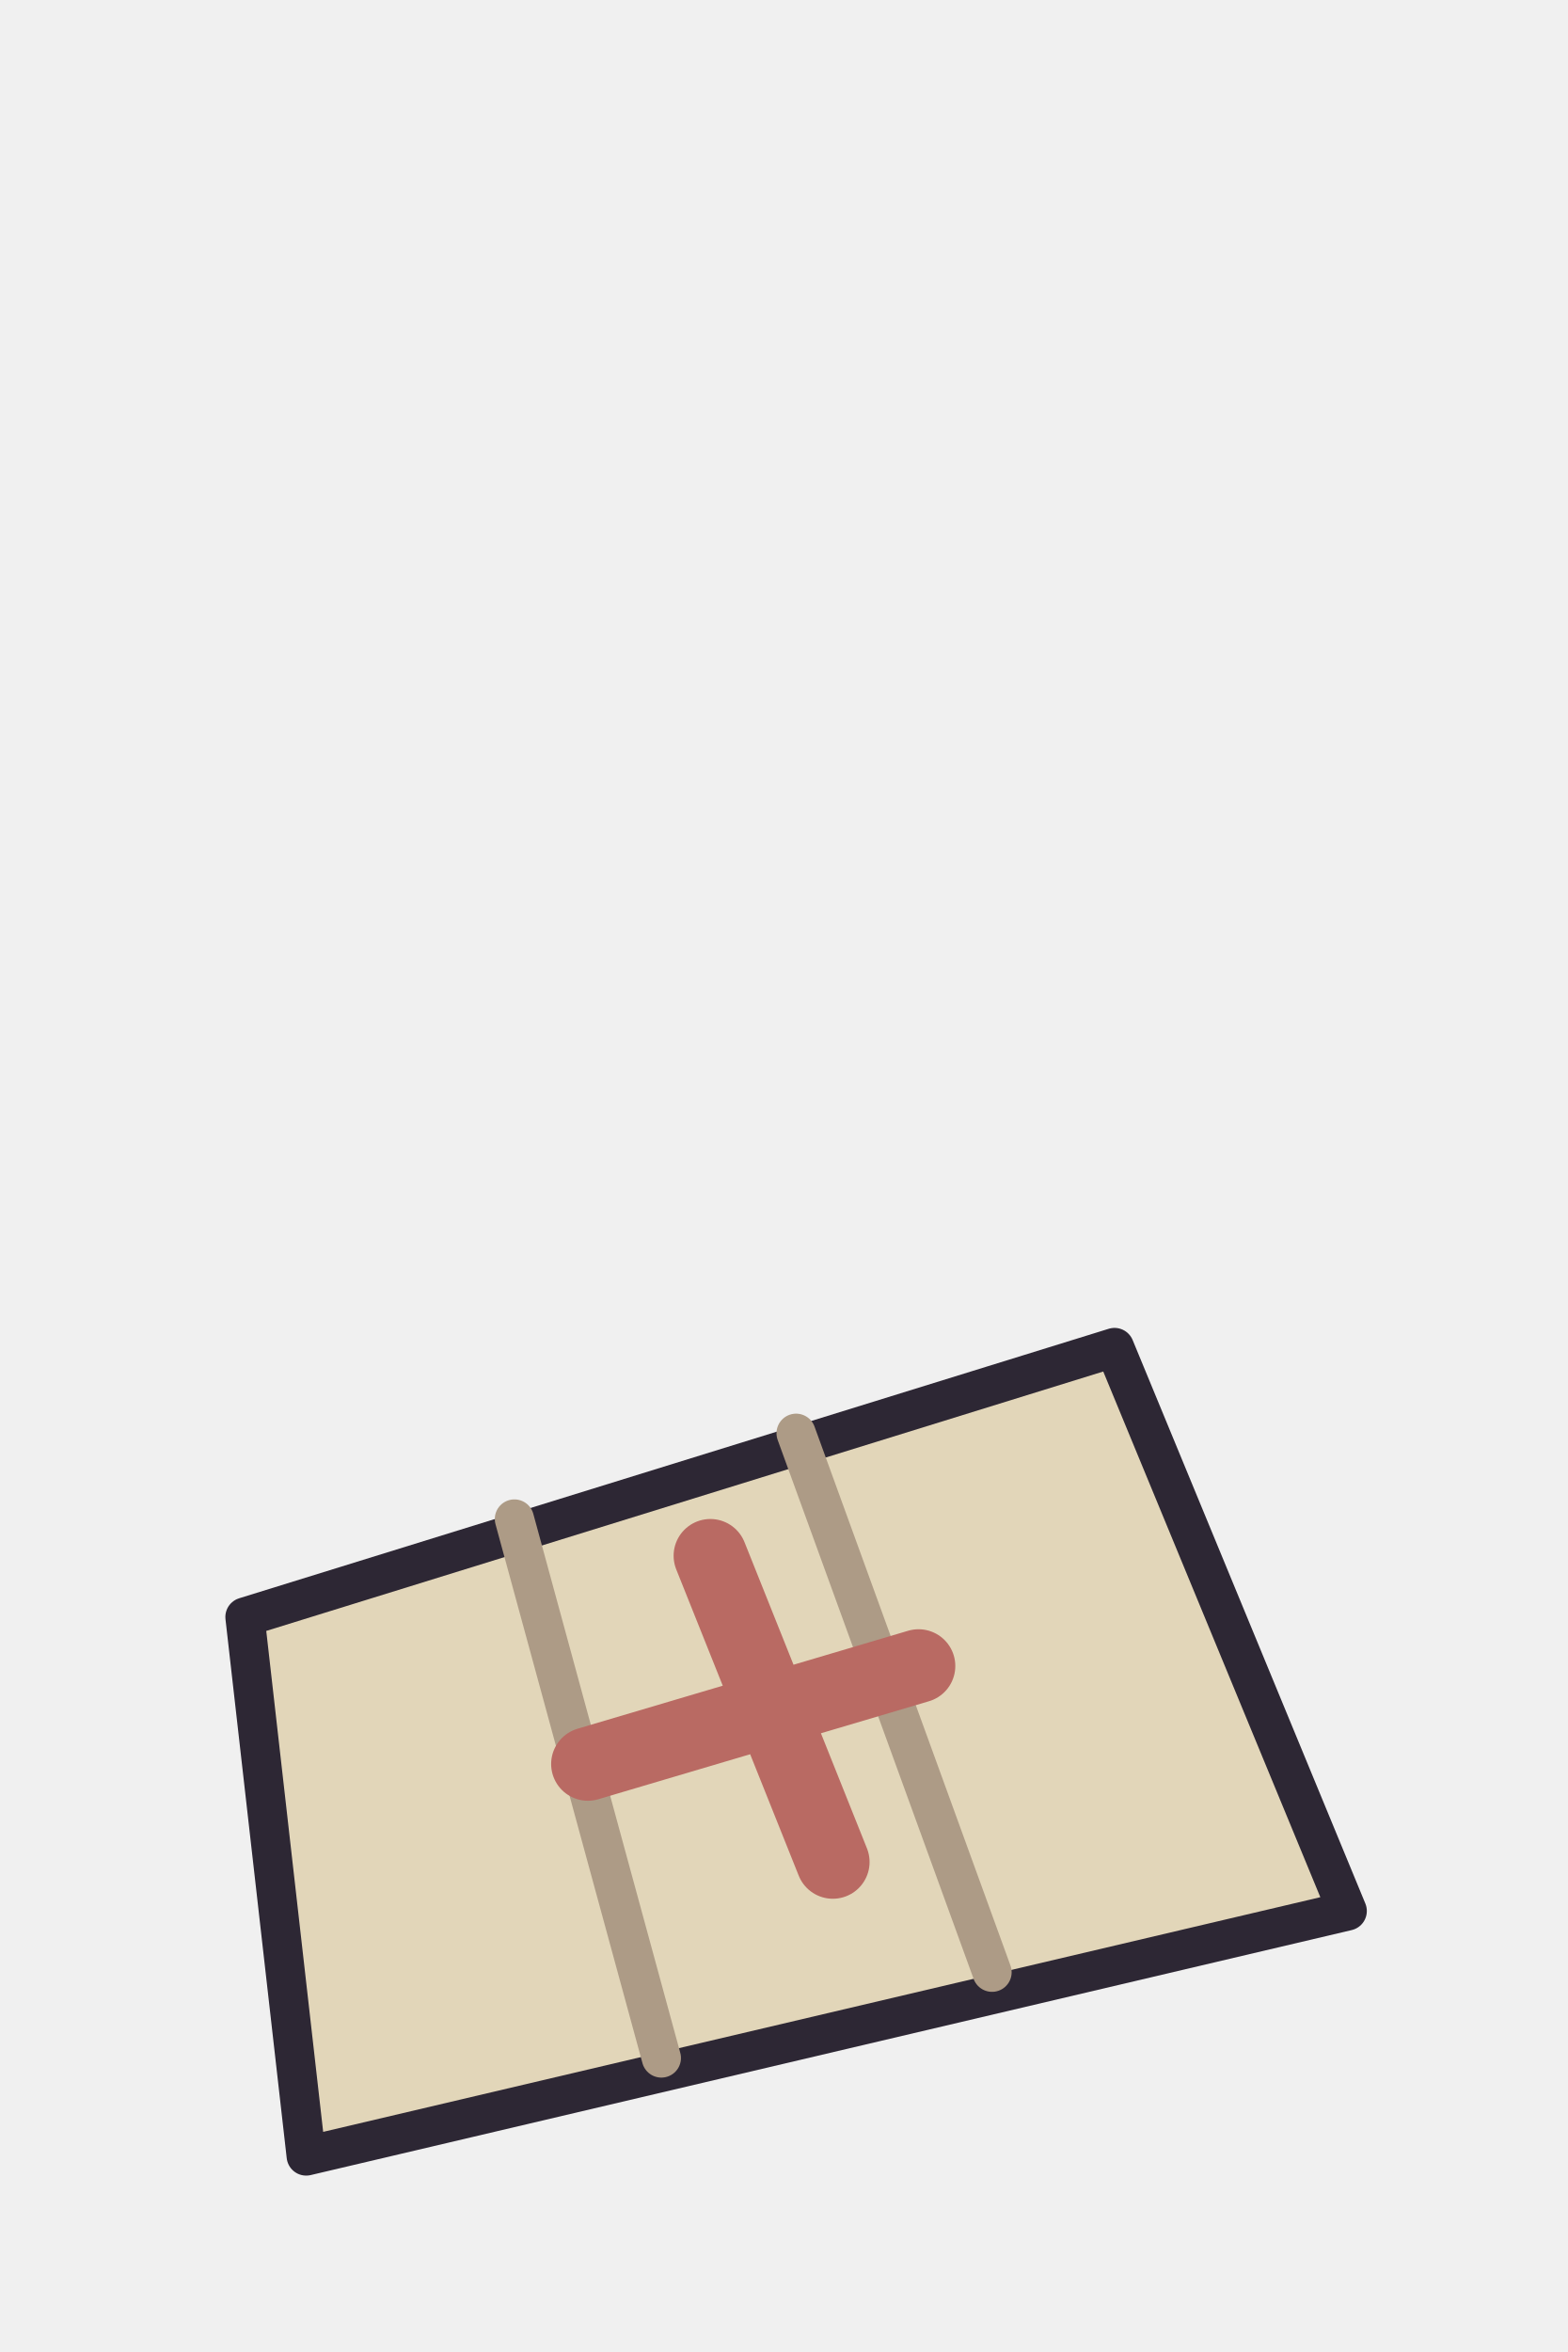
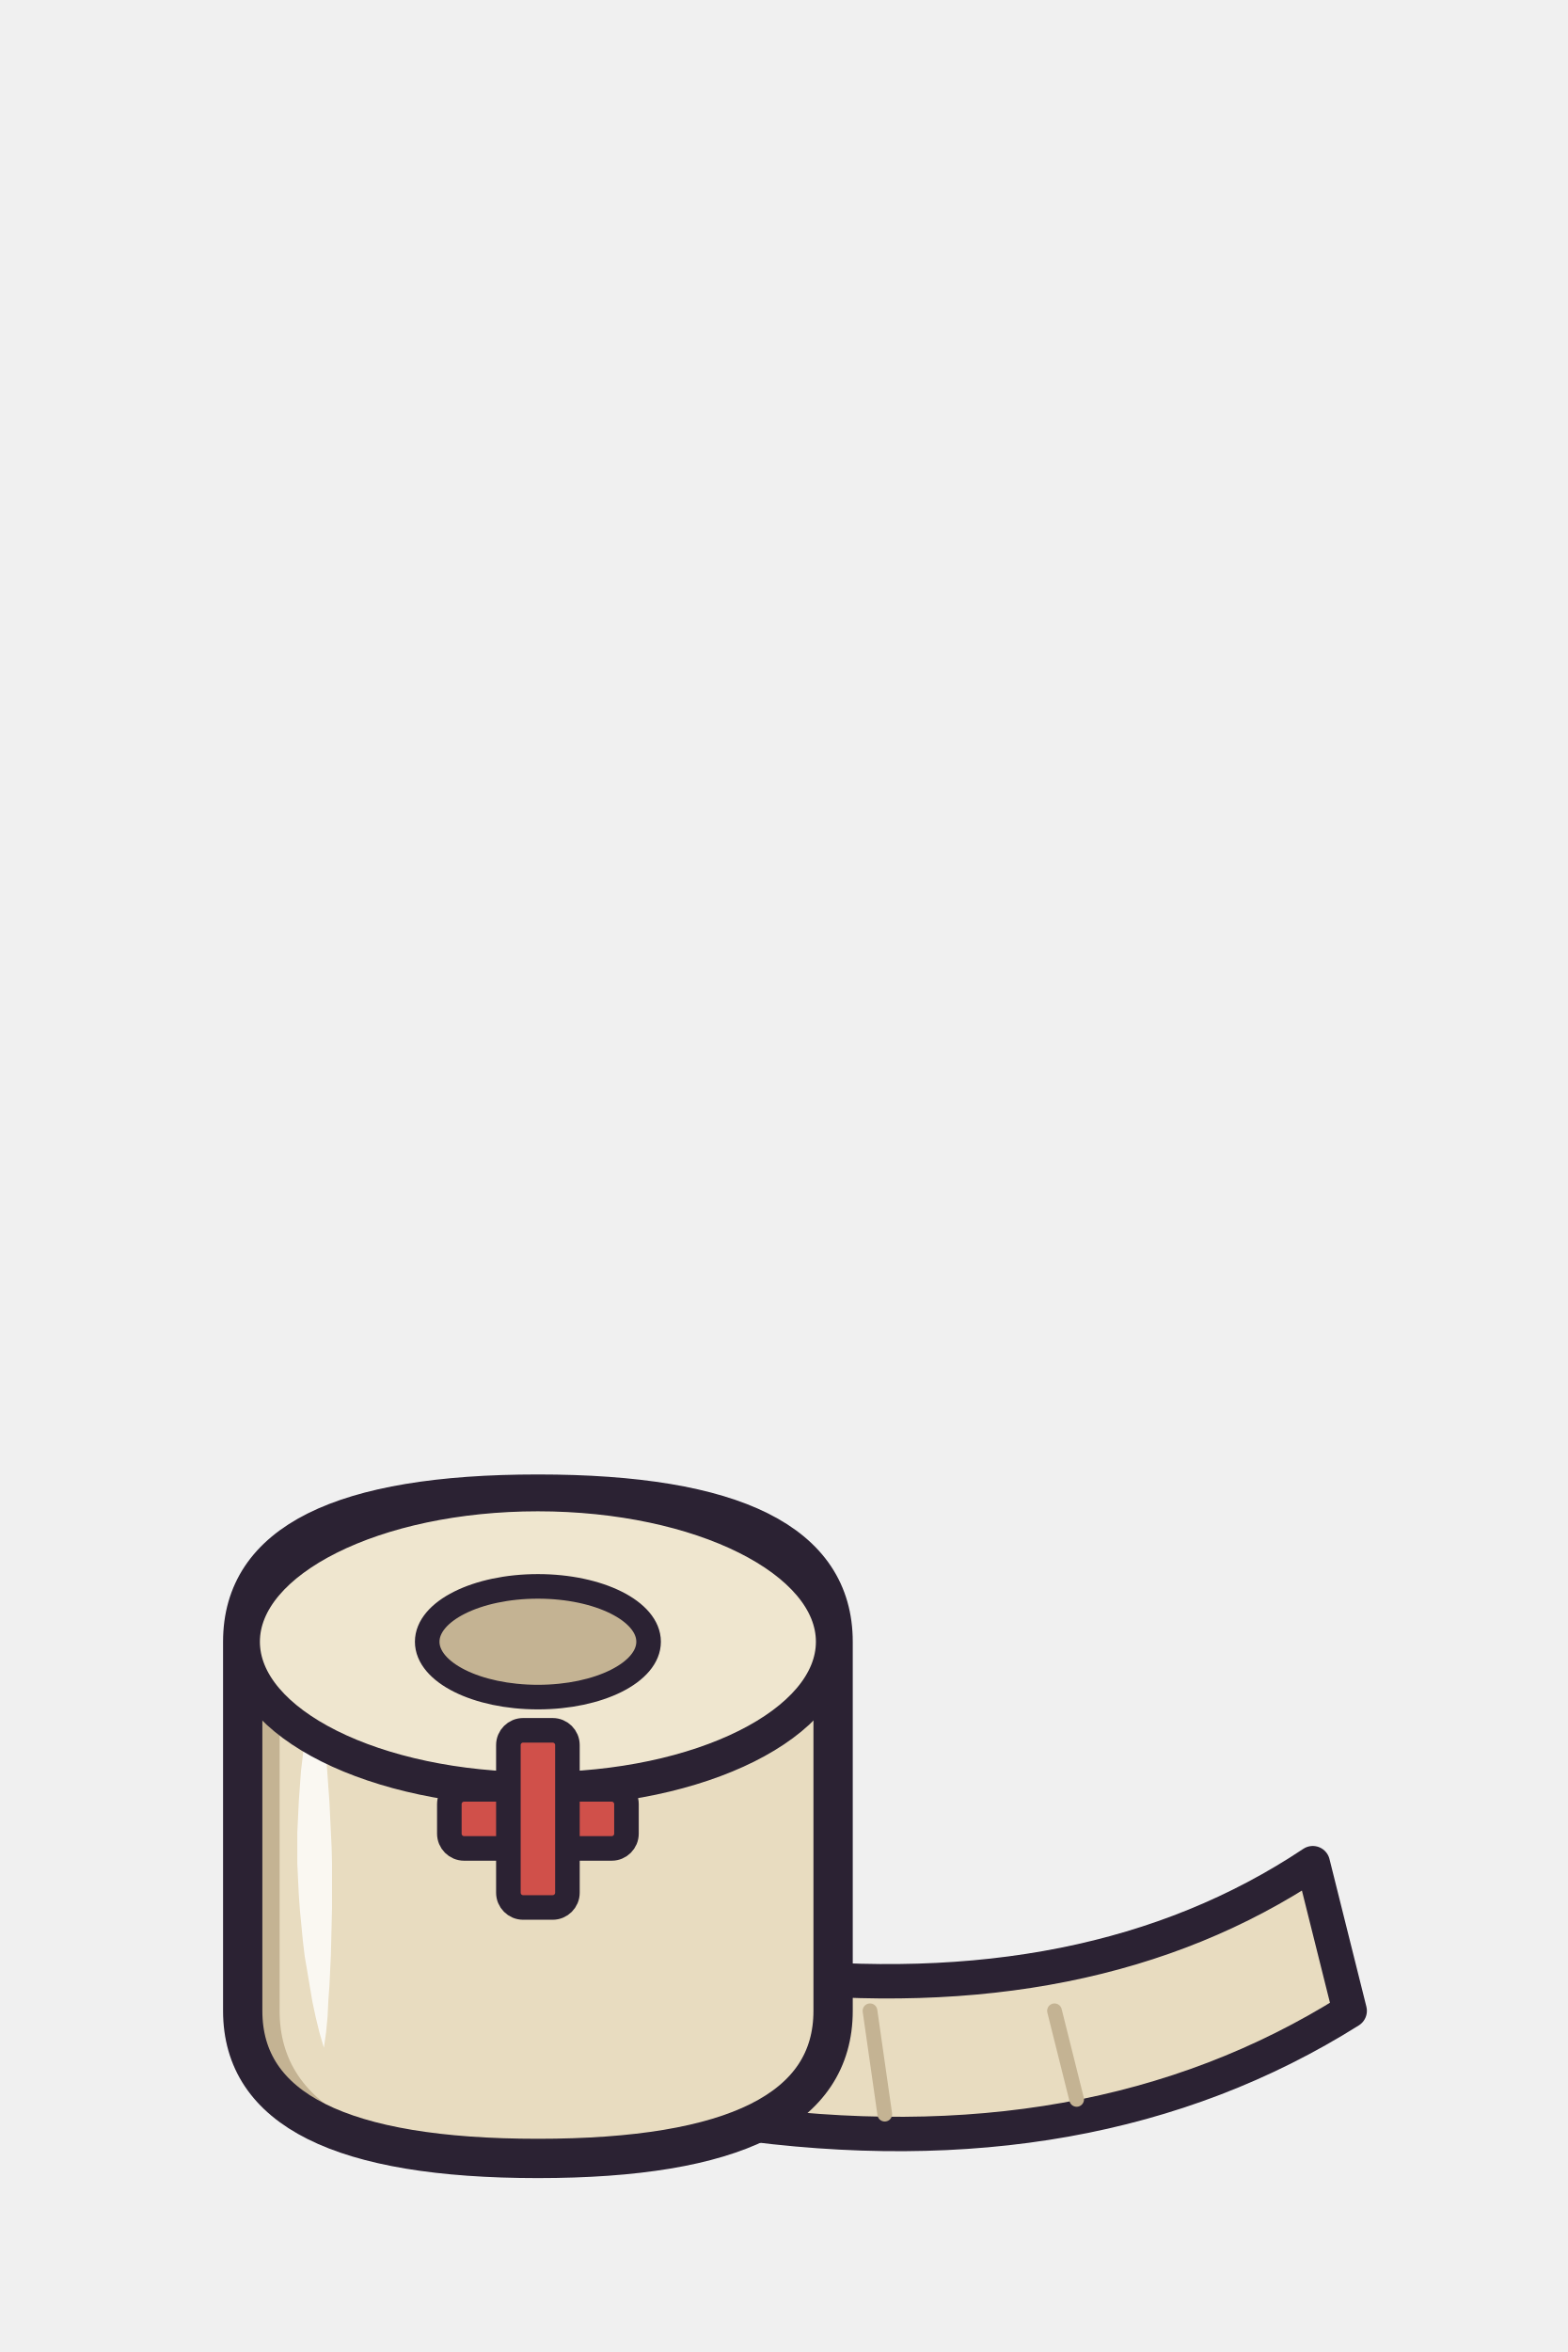
- <svg xmlns="http://www.w3.org/2000/svg" width="128" height="192" viewBox="0 0 128 192">
-   <g stroke="#2d2734" stroke-width="3.2" stroke-linecap="round" stroke-linejoin="round">
-     <path d="M25 176l-5-44 71-22 19 46z" fill="#e2d6b9" />
-     <path d="M42 124l12 44m11-51l16 44" stroke="#ad9b86" />
-     <path d="M48 144l27-8m-17-9l10 25" stroke="#b96a63" stroke-width="6" />
+ <svg xmlns="http://www.w3.org/2000/svg" width="256" height="384" viewBox="0 0 512 768">
+   <defs>
+     <clipPath id="c58">
+       <path d="M130 700 L130 600 Q130 560 210 560 Q290 560 290 600 L290 700 Q290 740 210 740 Q130 740 130 700 Z" />
+     </clipPath>
+   </defs>
+   <g stroke="#2b2233" stroke-linejoin="round" stroke-linecap="round" stroke-width="8.00">
+     <g transform="translate(-77.4 -187.0) scale(1.20513)">
+       <path d="M270 690 Q360 700 420 660 L430 700 Q360 744 262 730 Z" fill="#e8dcc0" stroke-width="9.32" />
+       <path d="M300 700 L304 728 M350 700 L356 724" fill="none" stroke="#c4b393" stroke-width="3.99" />
+       <path d="M130 700 L130 600 Q130 560 210 560 Q290 560 290 600 L290 700 Q290 740 210 740 Q130 740 130 700 Z" fill="#c4b393" stroke="none" />
+       <g clip-path="url(#c58)">
+         <path d="M130 700 L130 600 Q130 560 210 560 Q290 560 290 600 L290 700 Q290 740 210 740 Q130 740 130 700 Z" fill="#e8dcc0" stroke="none" transform="translate(10 0)" />
+         <path d="M150.0 610.0 L148.9 614.1 L148.1 618.3 L147.4 622.4 L146.8 626.6 L146.3 630.8 L145.8 635.0 L145.5 639.1 L145.2 643.3 L145.0 647.5 L144.8 651.7 L144.8 655.9 L144.8 660.1 L145.0 664.3 L145.2 668.5 L145.5 672.7 L145.9 676.8 L146.3 681.0 L146.8 685.2 L147.5 689.3 L148.2 693.5 L148.9 697.6 L149.8 701.8 L150.8 705.9 L152.0 710.0 L152.0 710.0 L152.6 705.8 L153.0 701.6 L153.2 697.4 L153.5 693.2 L153.7 689.0 L153.9 684.8 L154.0 680.7 L154.1 676.5 L154.2 672.3 L154.2 668.2 L154.2 664.1 L154.2 659.9 L154.1 655.8 L153.9 651.6 L153.7 647.5 L153.5 643.3 L153.2 639.2 L152.9 635.0 L152.6 630.9 L152.2 626.7 L151.8 622.6 L151.3 618.4 L150.8 614.2 L150.0 610.0 Z" fill="#ffffff" stroke="none" opacity="0.8" />
+       </g>
+       <path d="M130 700 L130 600 Q130 560 210 560 Q290 560 290 600 L290 700 Q290 740 210 740 Q130 740 130 700 Z" fill="none" stroke-width="10.65" />
+       <ellipse cx="210.0" cy="600.0" rx="80.0" ry="40.0" fill="#efe6cf" stroke-width="9.32" />
+       <ellipse cx="210.0" cy="600.0" rx="30.0" ry="15.0" fill="#c4b393" stroke-width="6.66" />
+       <rect x="186.0" y="640.0" width="48.0" height="16.0" rx="4.0" fill="#d0504a" stroke-width="6.66" />
+       <rect x="202.0" y="624.0" width="16.0" height="48.0" rx="4.0" fill="#d0504a" stroke-width="6.66" />
+     </g>
  </g>
</svg>
